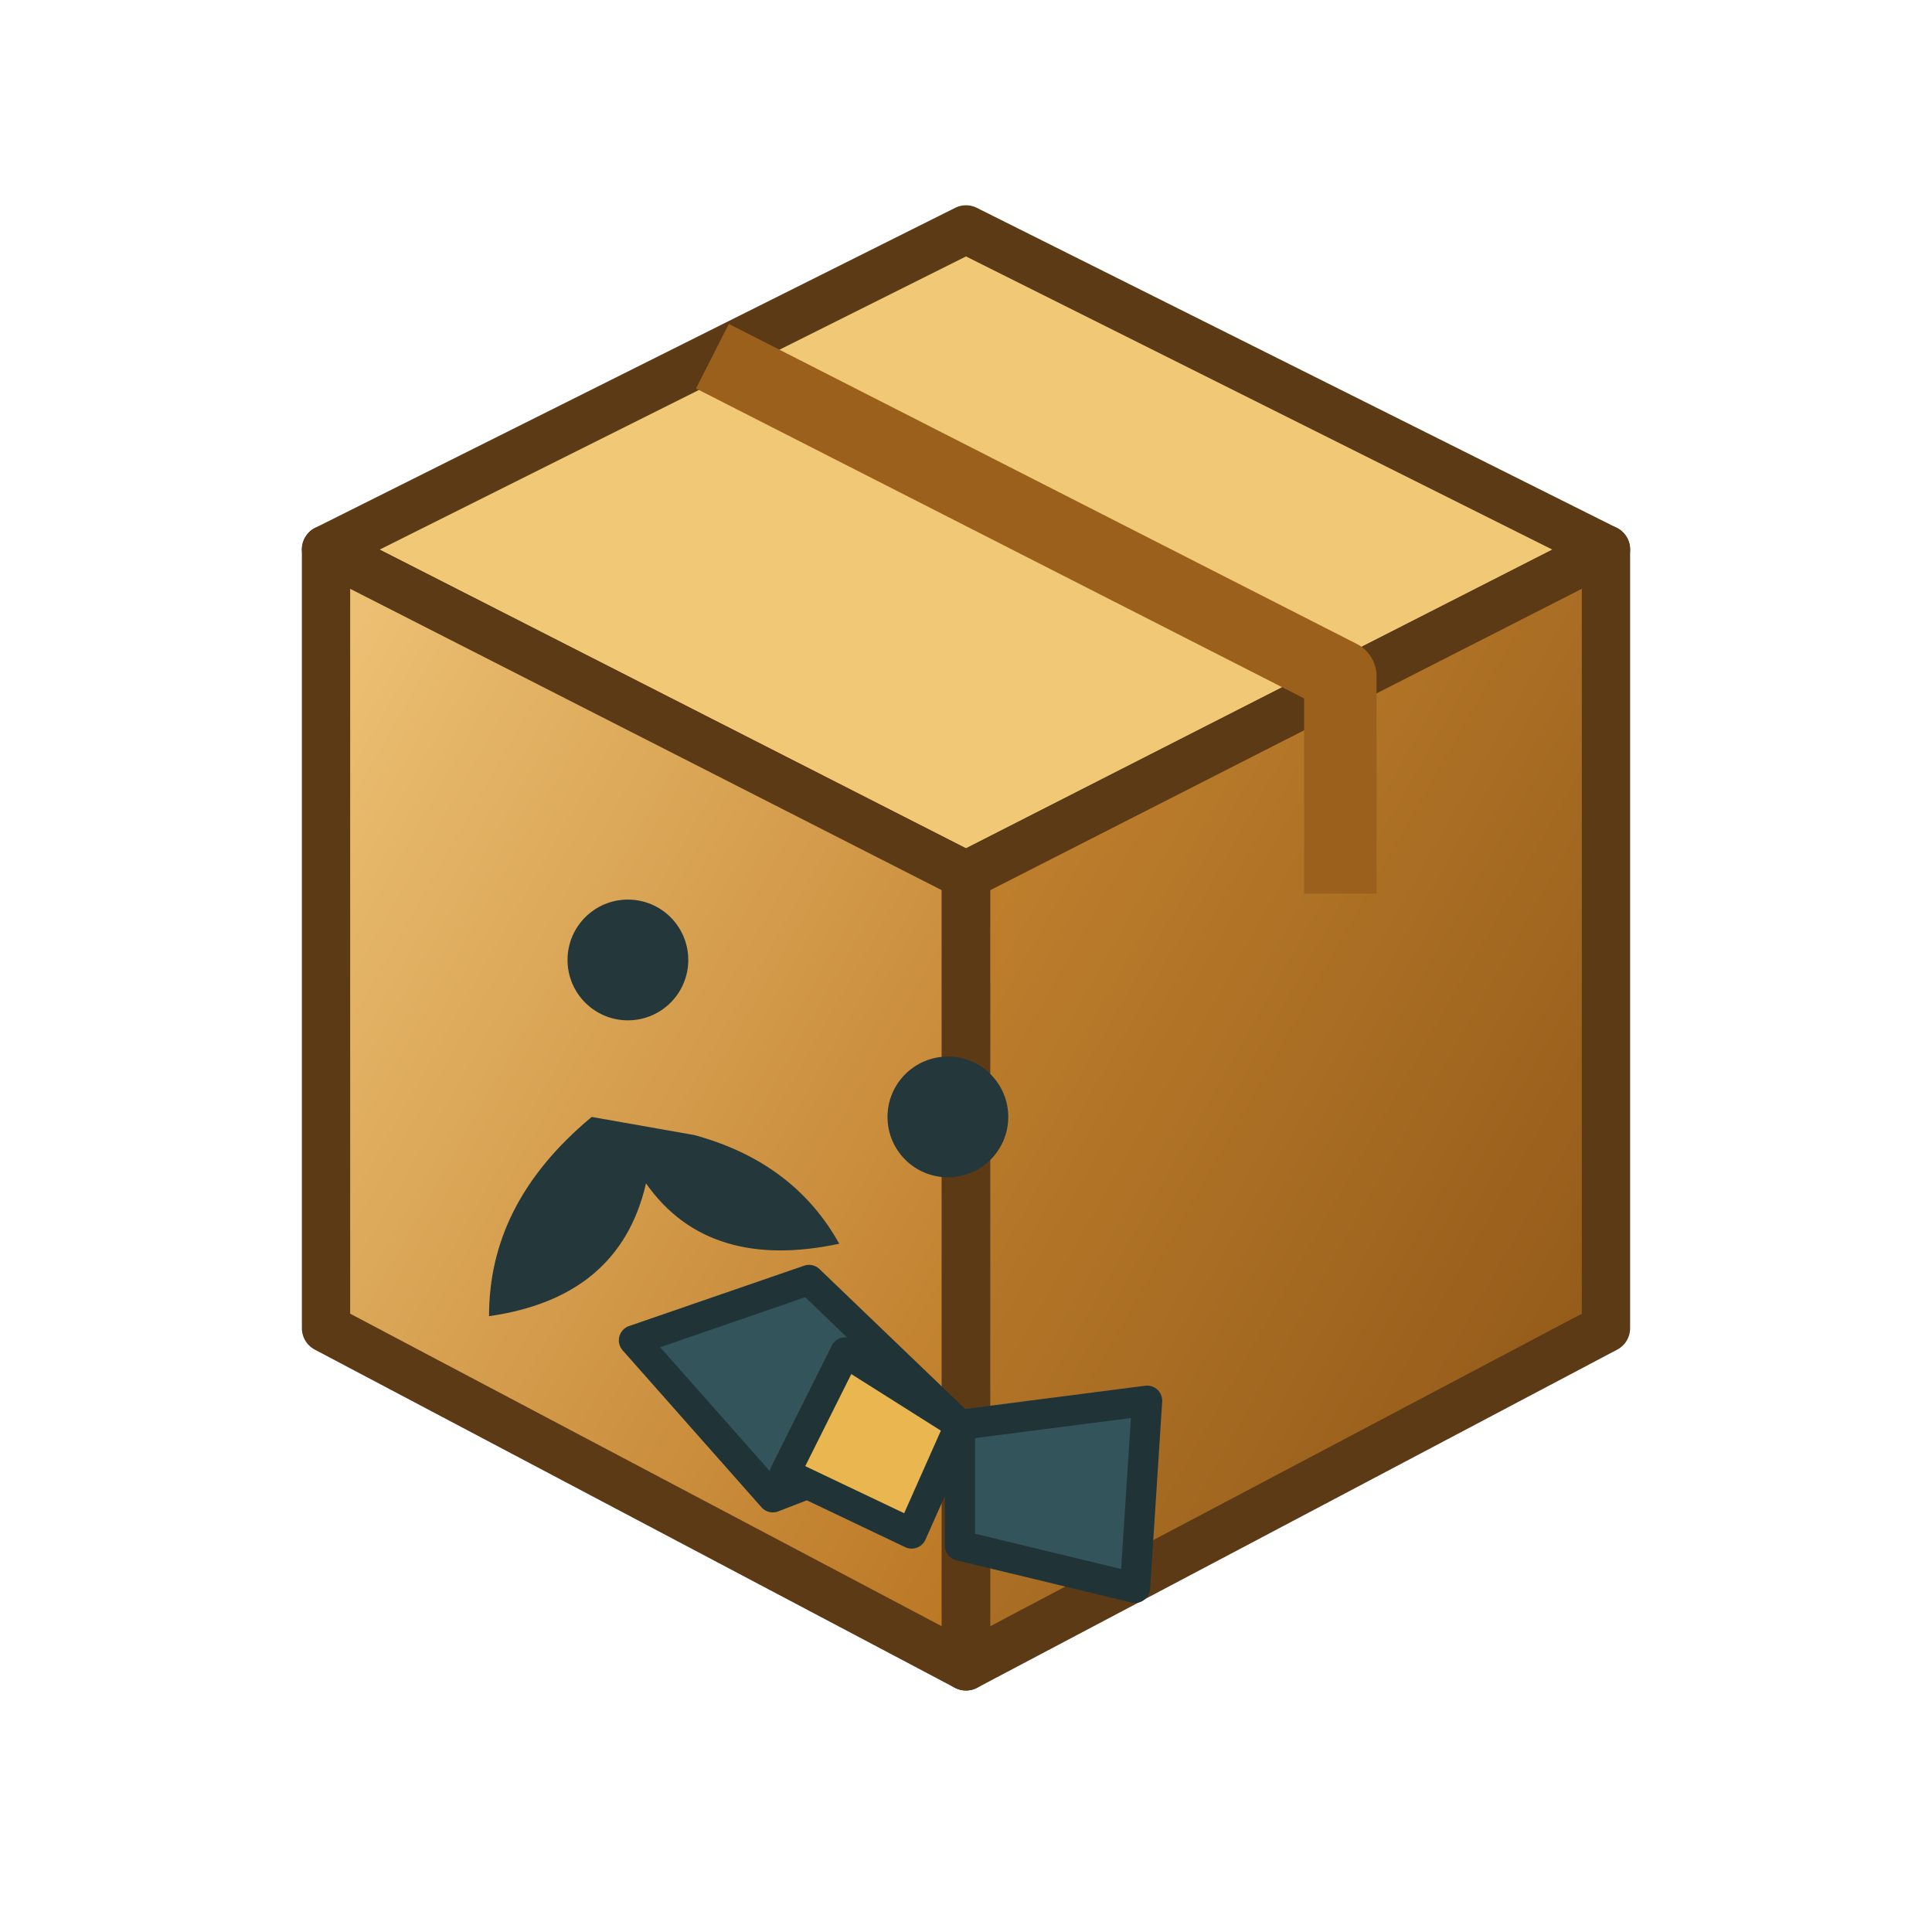
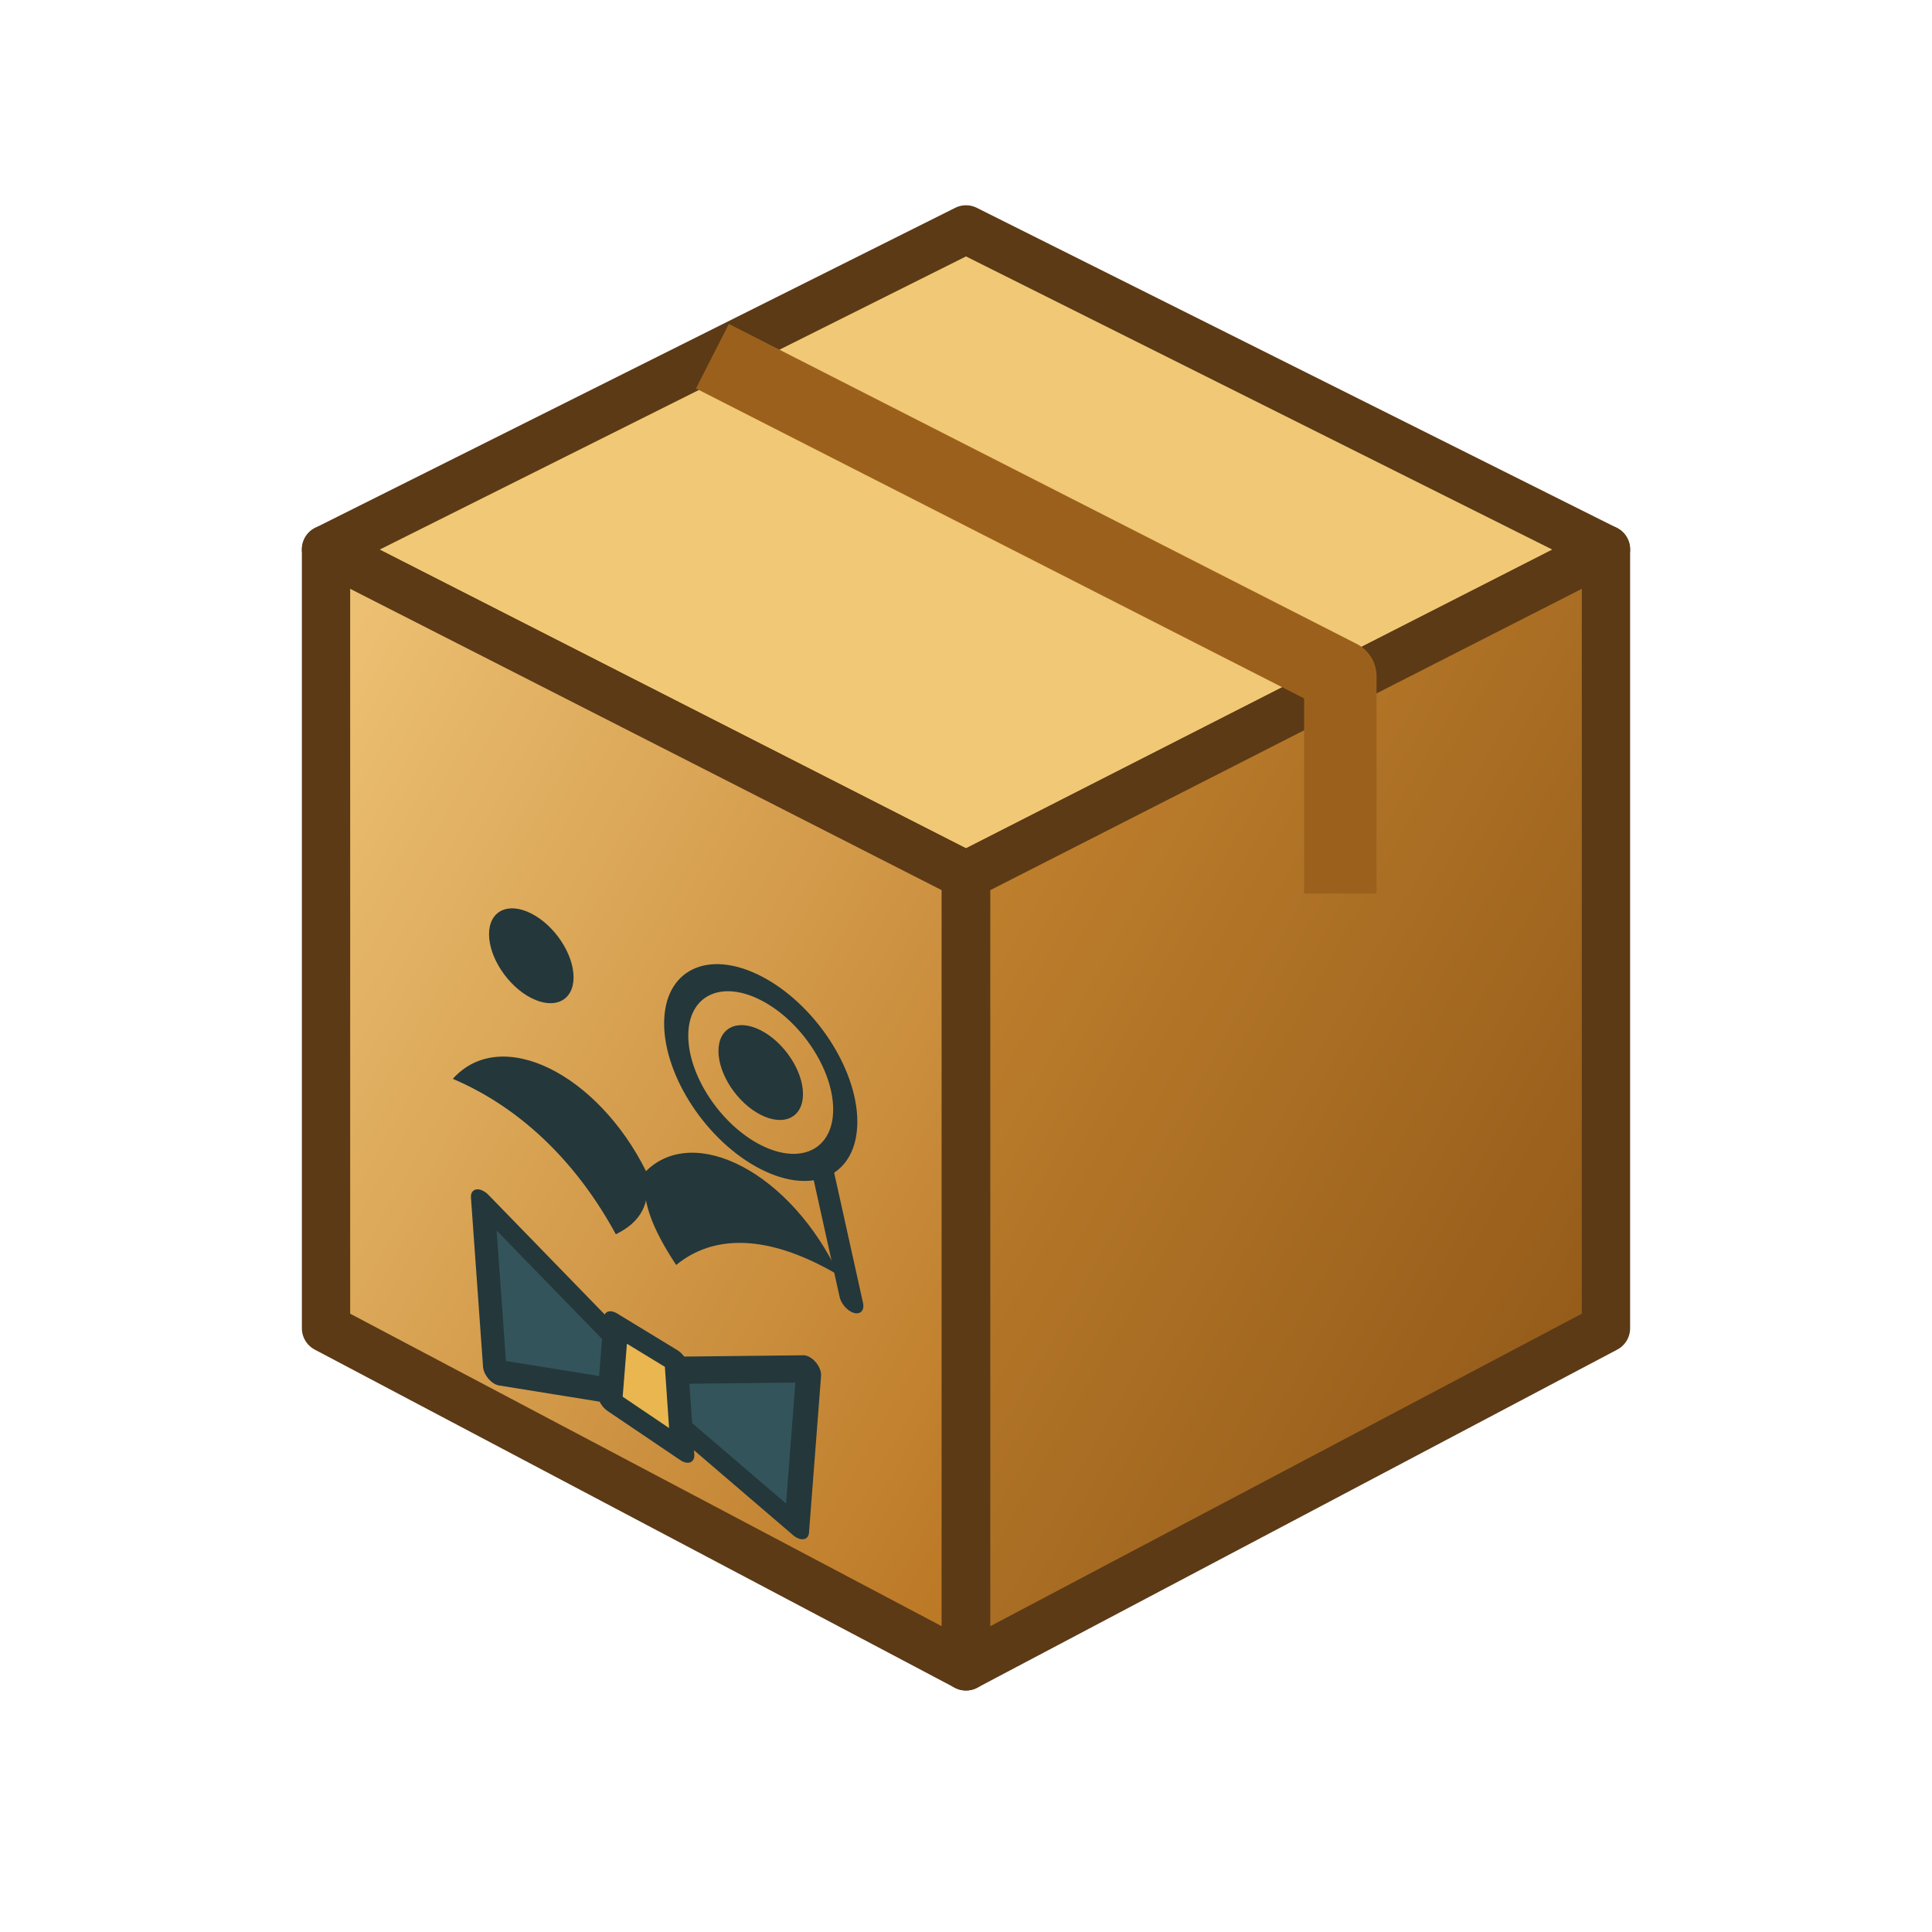
<svg xmlns="http://www.w3.org/2000/svg" viewBox="0 0 320 320" role="img" aria-labelledby="title description">
  <defs>
    <linearGradient id="box" x1="0" y1="0" x2="1" y2="1">
      <stop offset="0" stop-color="#efc477" />
      <stop offset="1" stop-color="#b97522" />
    </linearGradient>
    <linearGradient id="side" x1="0" y1="0" x2="1" y2="1">
      <stop offset="0" stop-color="#c98932" />
      <stop offset="1" stop-color="#8a5215" />
    </linearGradient>
  </defs>
  <path d="M54 91 160 38l106 53-106 54z" fill="#f1c875" stroke="#5c3a16" stroke-linejoin="round" stroke-width="8" />
  <path d="m54 91 106 54v131L54 220z" fill="url(#box)" stroke="#5c3a16" stroke-linejoin="round" stroke-width="8" />
  <path d="m266 91-106 54v131l106-56z" fill="url(#side)" stroke="#5c3a16" stroke-linejoin="round" stroke-width="8" />
  <path d="M160 145v131" fill="none" stroke="#5c3a16" stroke-width="8" />
  <path d="m118 59 104 53v36" fill="none" stroke="#9b611c" stroke-linejoin="round" stroke-width="12" />
-   <g fill="#24373b">
-     <circle cx="104" cy="159" r="10" />
-     <circle cx="157" cy="185" r="10" />
-     <path d="M115 188c11 3 19 9 24 18-14 3-25 0-32-10-3 13-12 20-26 22 0-12 5-23 17-33z" />
+   <g transform="matrix(1 .509 0 1 54 91)" stroke="#24373b" stroke-linecap="round" stroke-linejoin="round">
+     <circle cx="34" cy="50" r="7" fill="#24373b" stroke="none" />
+     <circle cx="72" cy="50" r="7" fill="#24373b" stroke="none" />
+     <circle cx="72" cy="50" r="14" fill="none" stroke-width="4" />
+     <path d="m82 60 5 20" fill="none" stroke-width="4" />
+     <path d="M53 76c-8-12-24-12-32 1 12-1 21 4 27 12 4-4 6-8 5-13Z" fill="#24373b" stroke="none" />
+     <path d="M53 76c8-12 24-12 32 1-12-1-21 4-27 12-4-4-6-8-5-13Z" fill="#24373b" stroke="none" />
+     <path d="m51 108-25-13 2 27 23-8Z" fill="#34545b" stroke-width="4" />
+     <path d="m55 108 25-13-2 27-23-8Z" fill="#34545b" stroke-width="4" />
+     <path d="m48 104 10 1 1 14-12-2Z" fill="#e9b650" stroke-width="4" />
  </g>
-   <g fill="#34545b" stroke="#203438" stroke-linejoin="round" stroke-width="5">
-     <path d="m105 222 29-10 25 24-31 12z" />
-     <path d="m159 236 31-4-2 31-29-7z" />
-   </g>
-   <path d="m140 224 19 12-8 18-21-10z" fill="#e9b650" stroke="#203438" stroke-linejoin="round" stroke-width="5" />
</svg>
